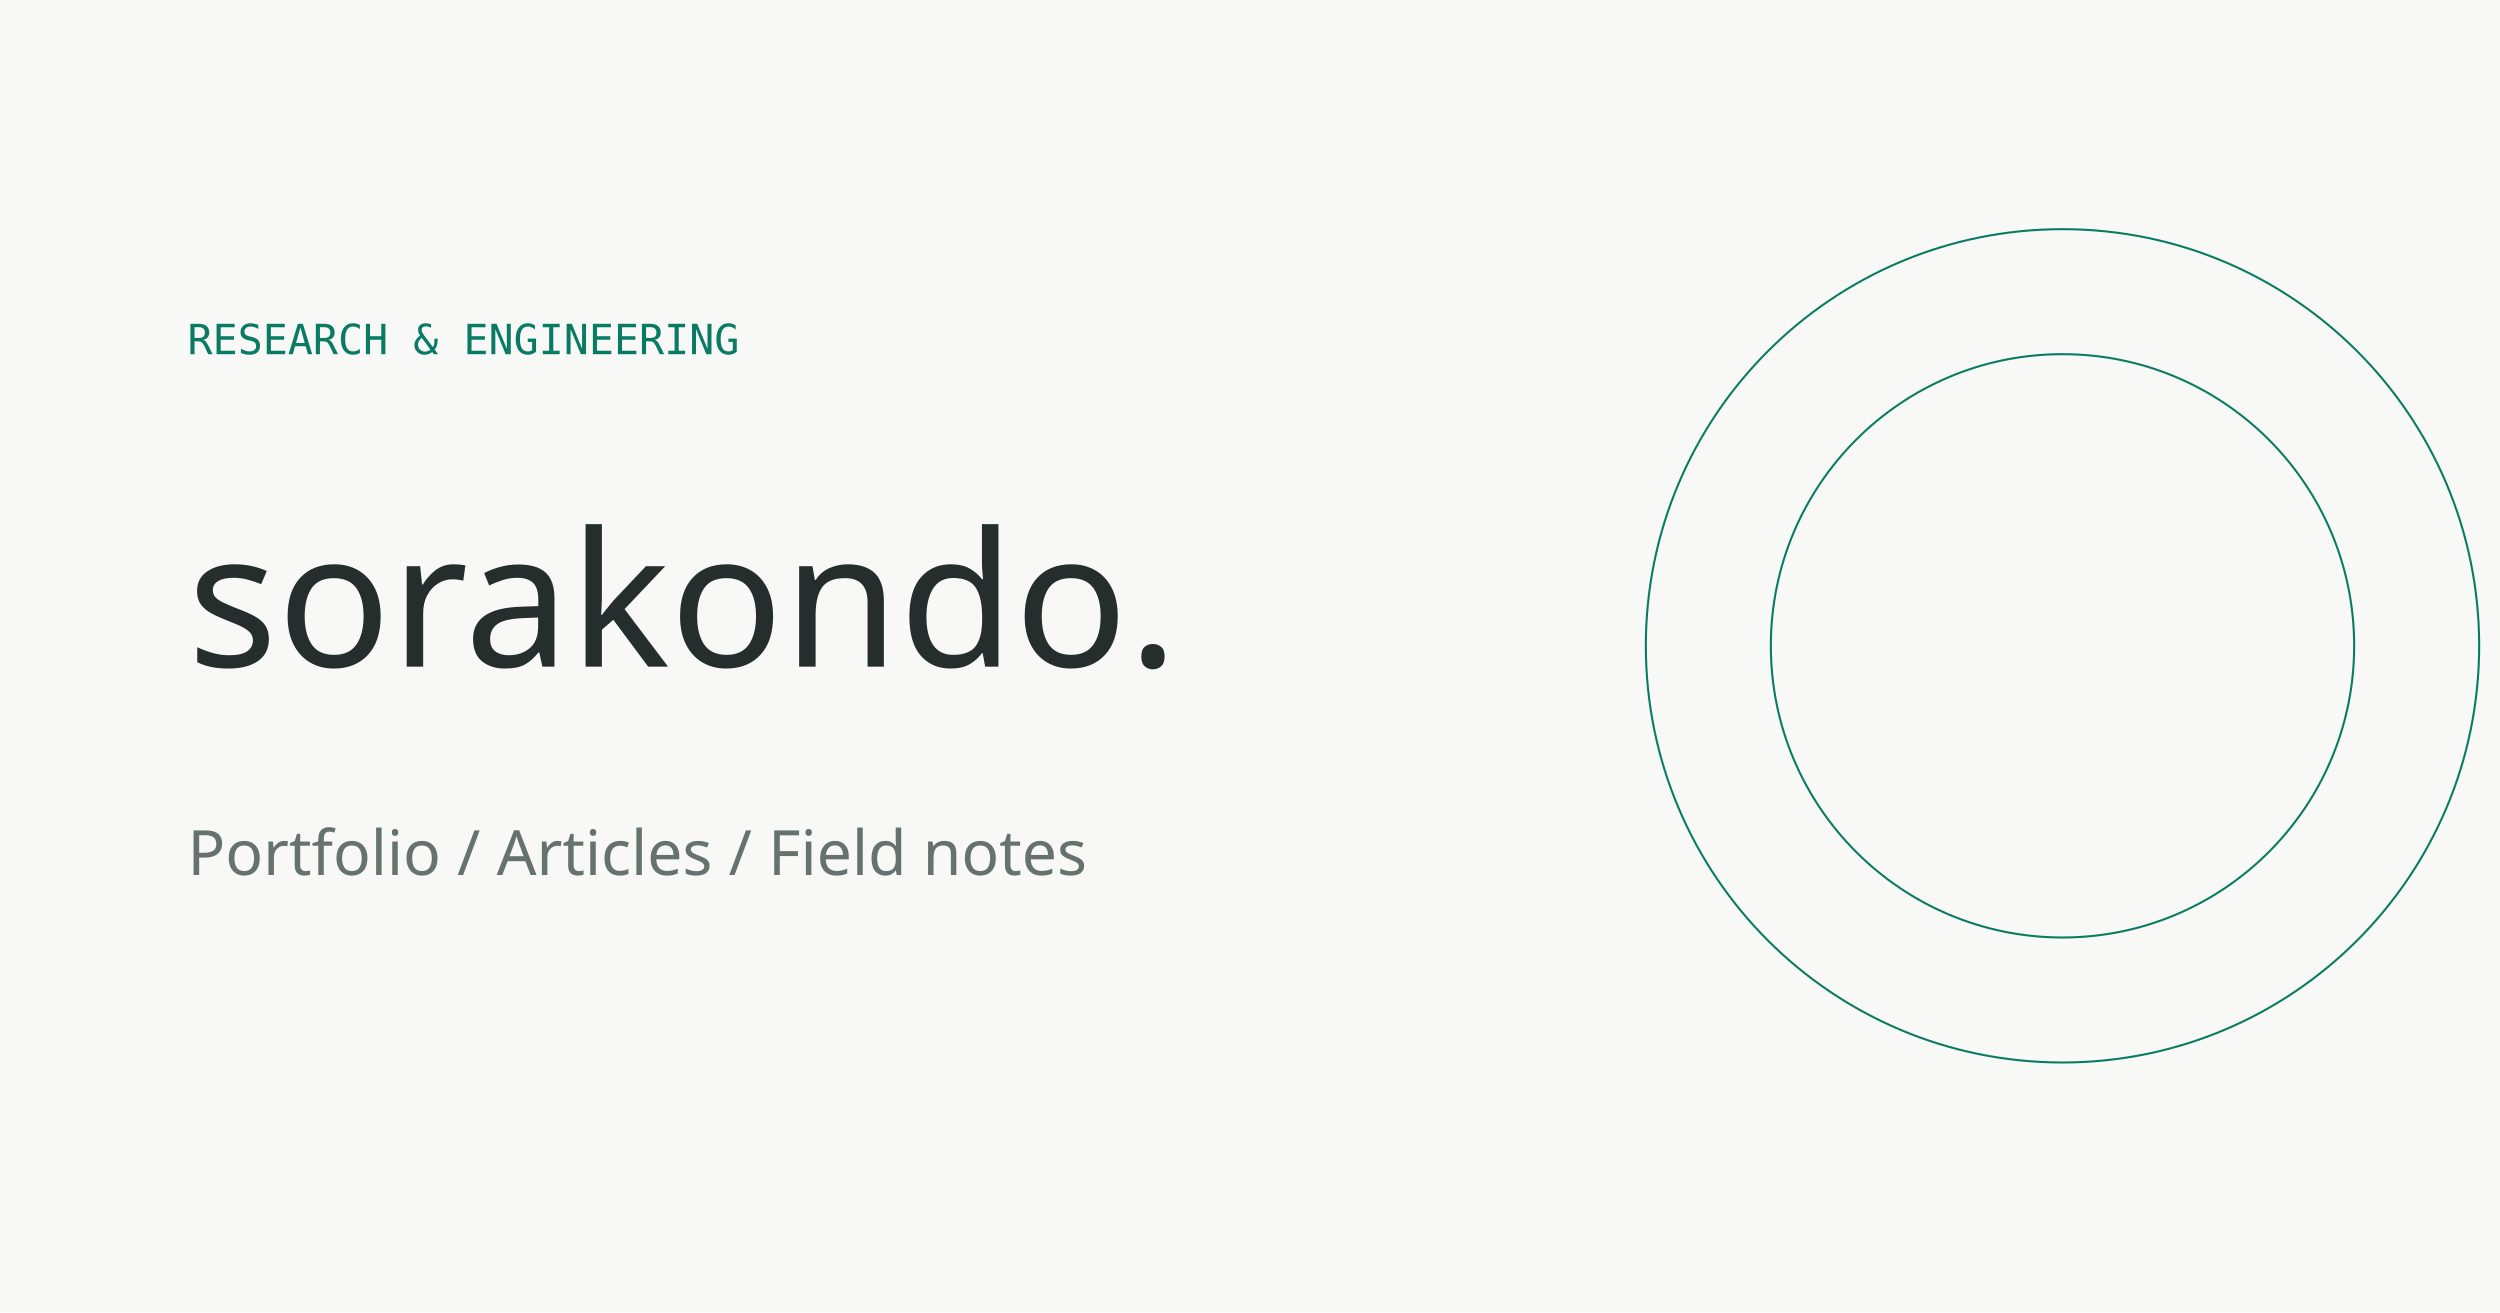
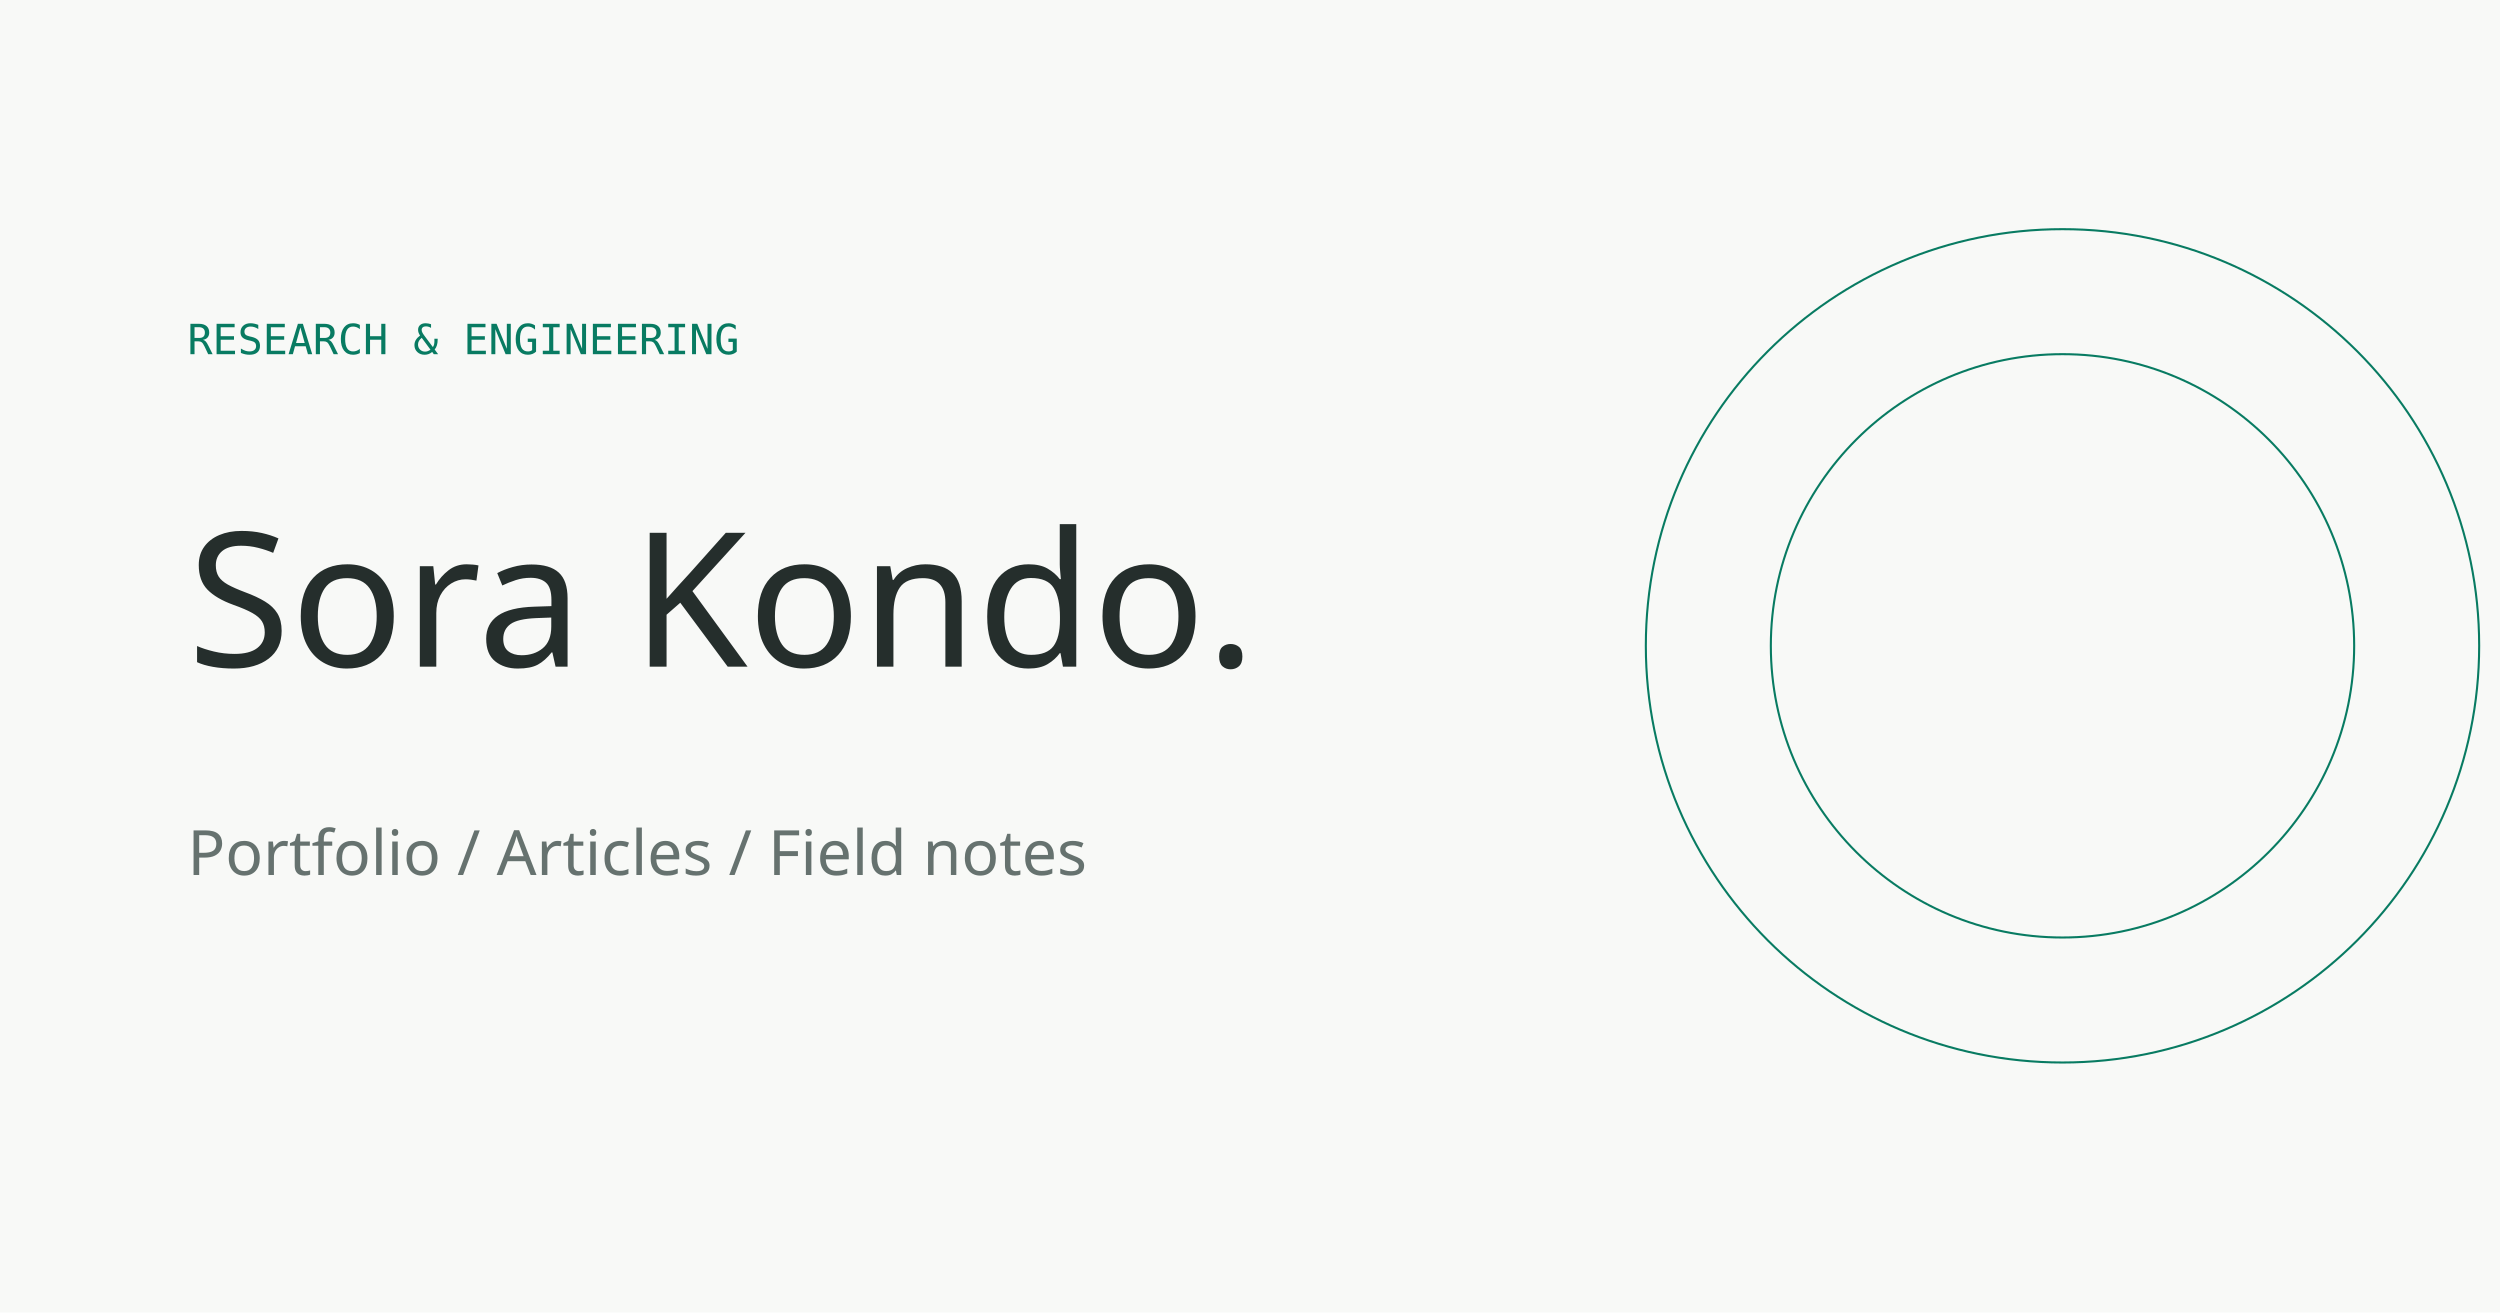
<svg xmlns="http://www.w3.org/2000/svg" width="1200" height="630" viewBox="0 0 1200 630">
  <rect width="1200" height="630" fill="#f8f9f7" />
  <circle cx="990" cy="310" r="200" fill="none" stroke="#087b62" />
  <circle cx="990" cy="310" r="140" fill="none" stroke="#087b62" />
  <text x="90" y="170" fill="#087b62" font-size="20" font-family="monospace">RESEARCH &amp; ENGINEERING</text>
-   <text x="90" y="320" fill="#252e2c" font-size="90" font-family="sans-serif">sorakondo.</text>
+   <text x="90" y="320" fill="#252e2c" font-size="90" font-family="sans-serif">Sora Kondo.</text>
  <text x="90" y="420" fill="#66726f" font-size="30" font-family="sans-serif">Portfolio / Articles / Field notes</text>
</svg>
